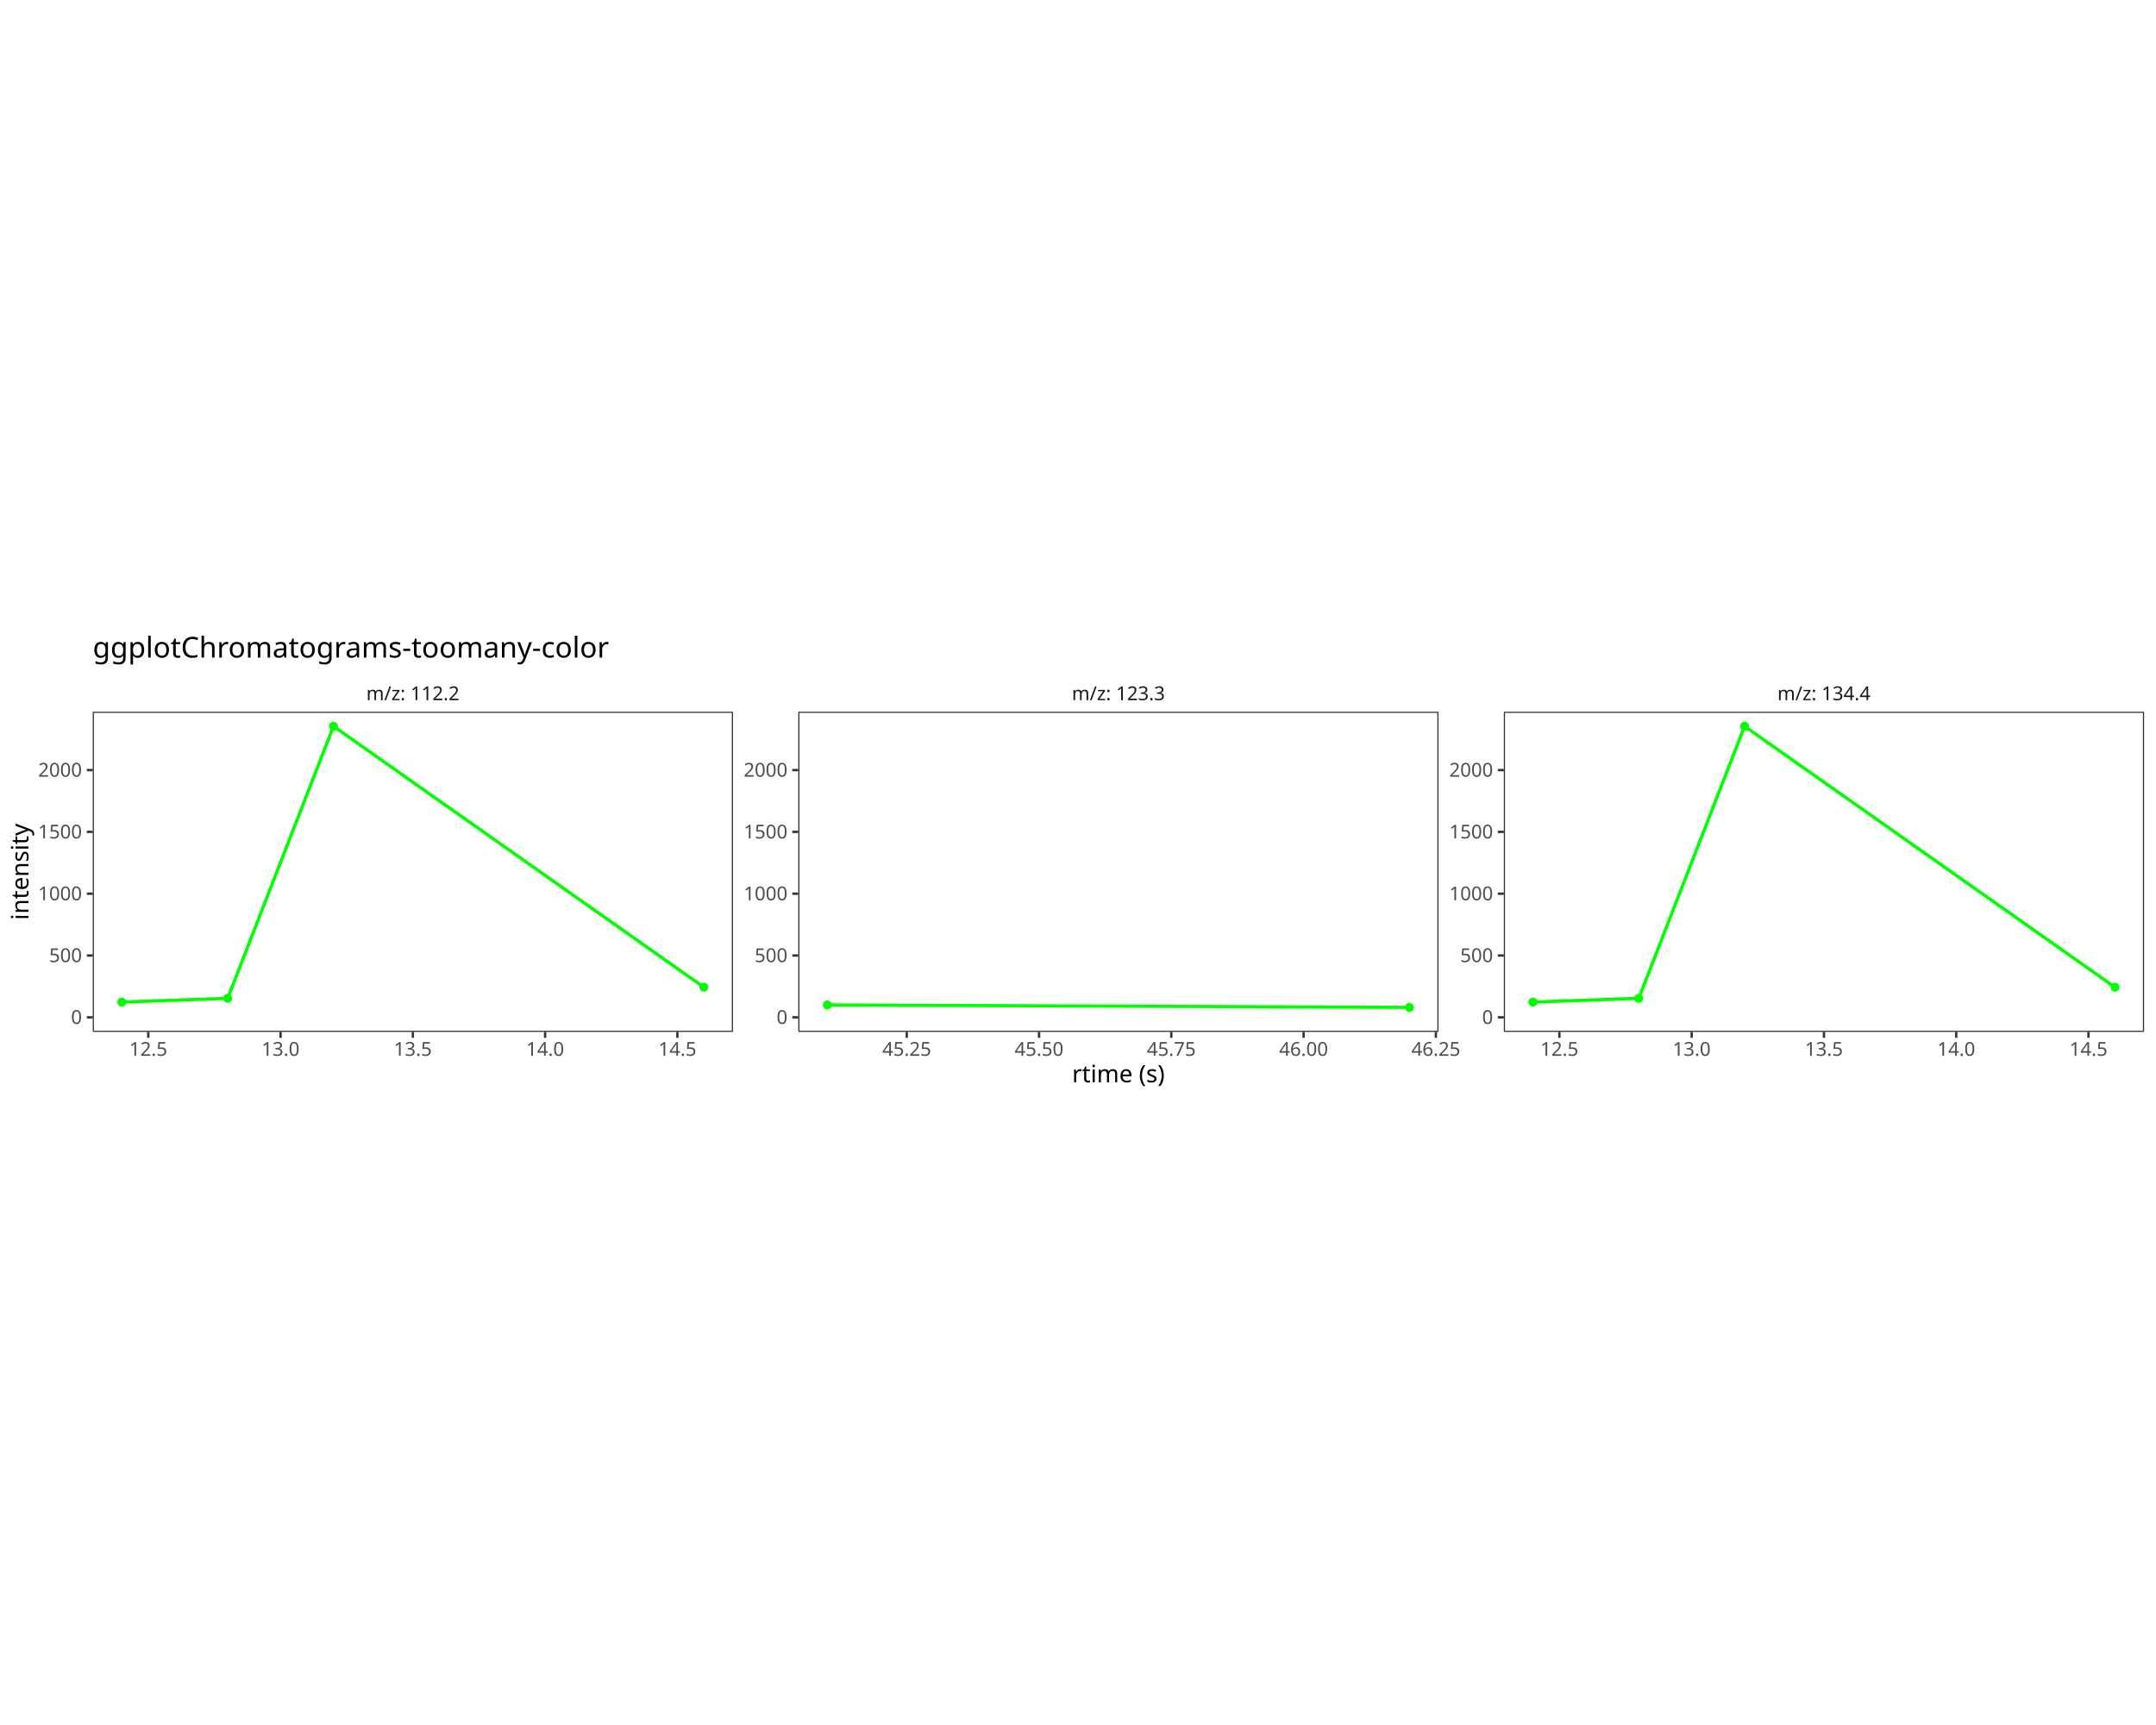
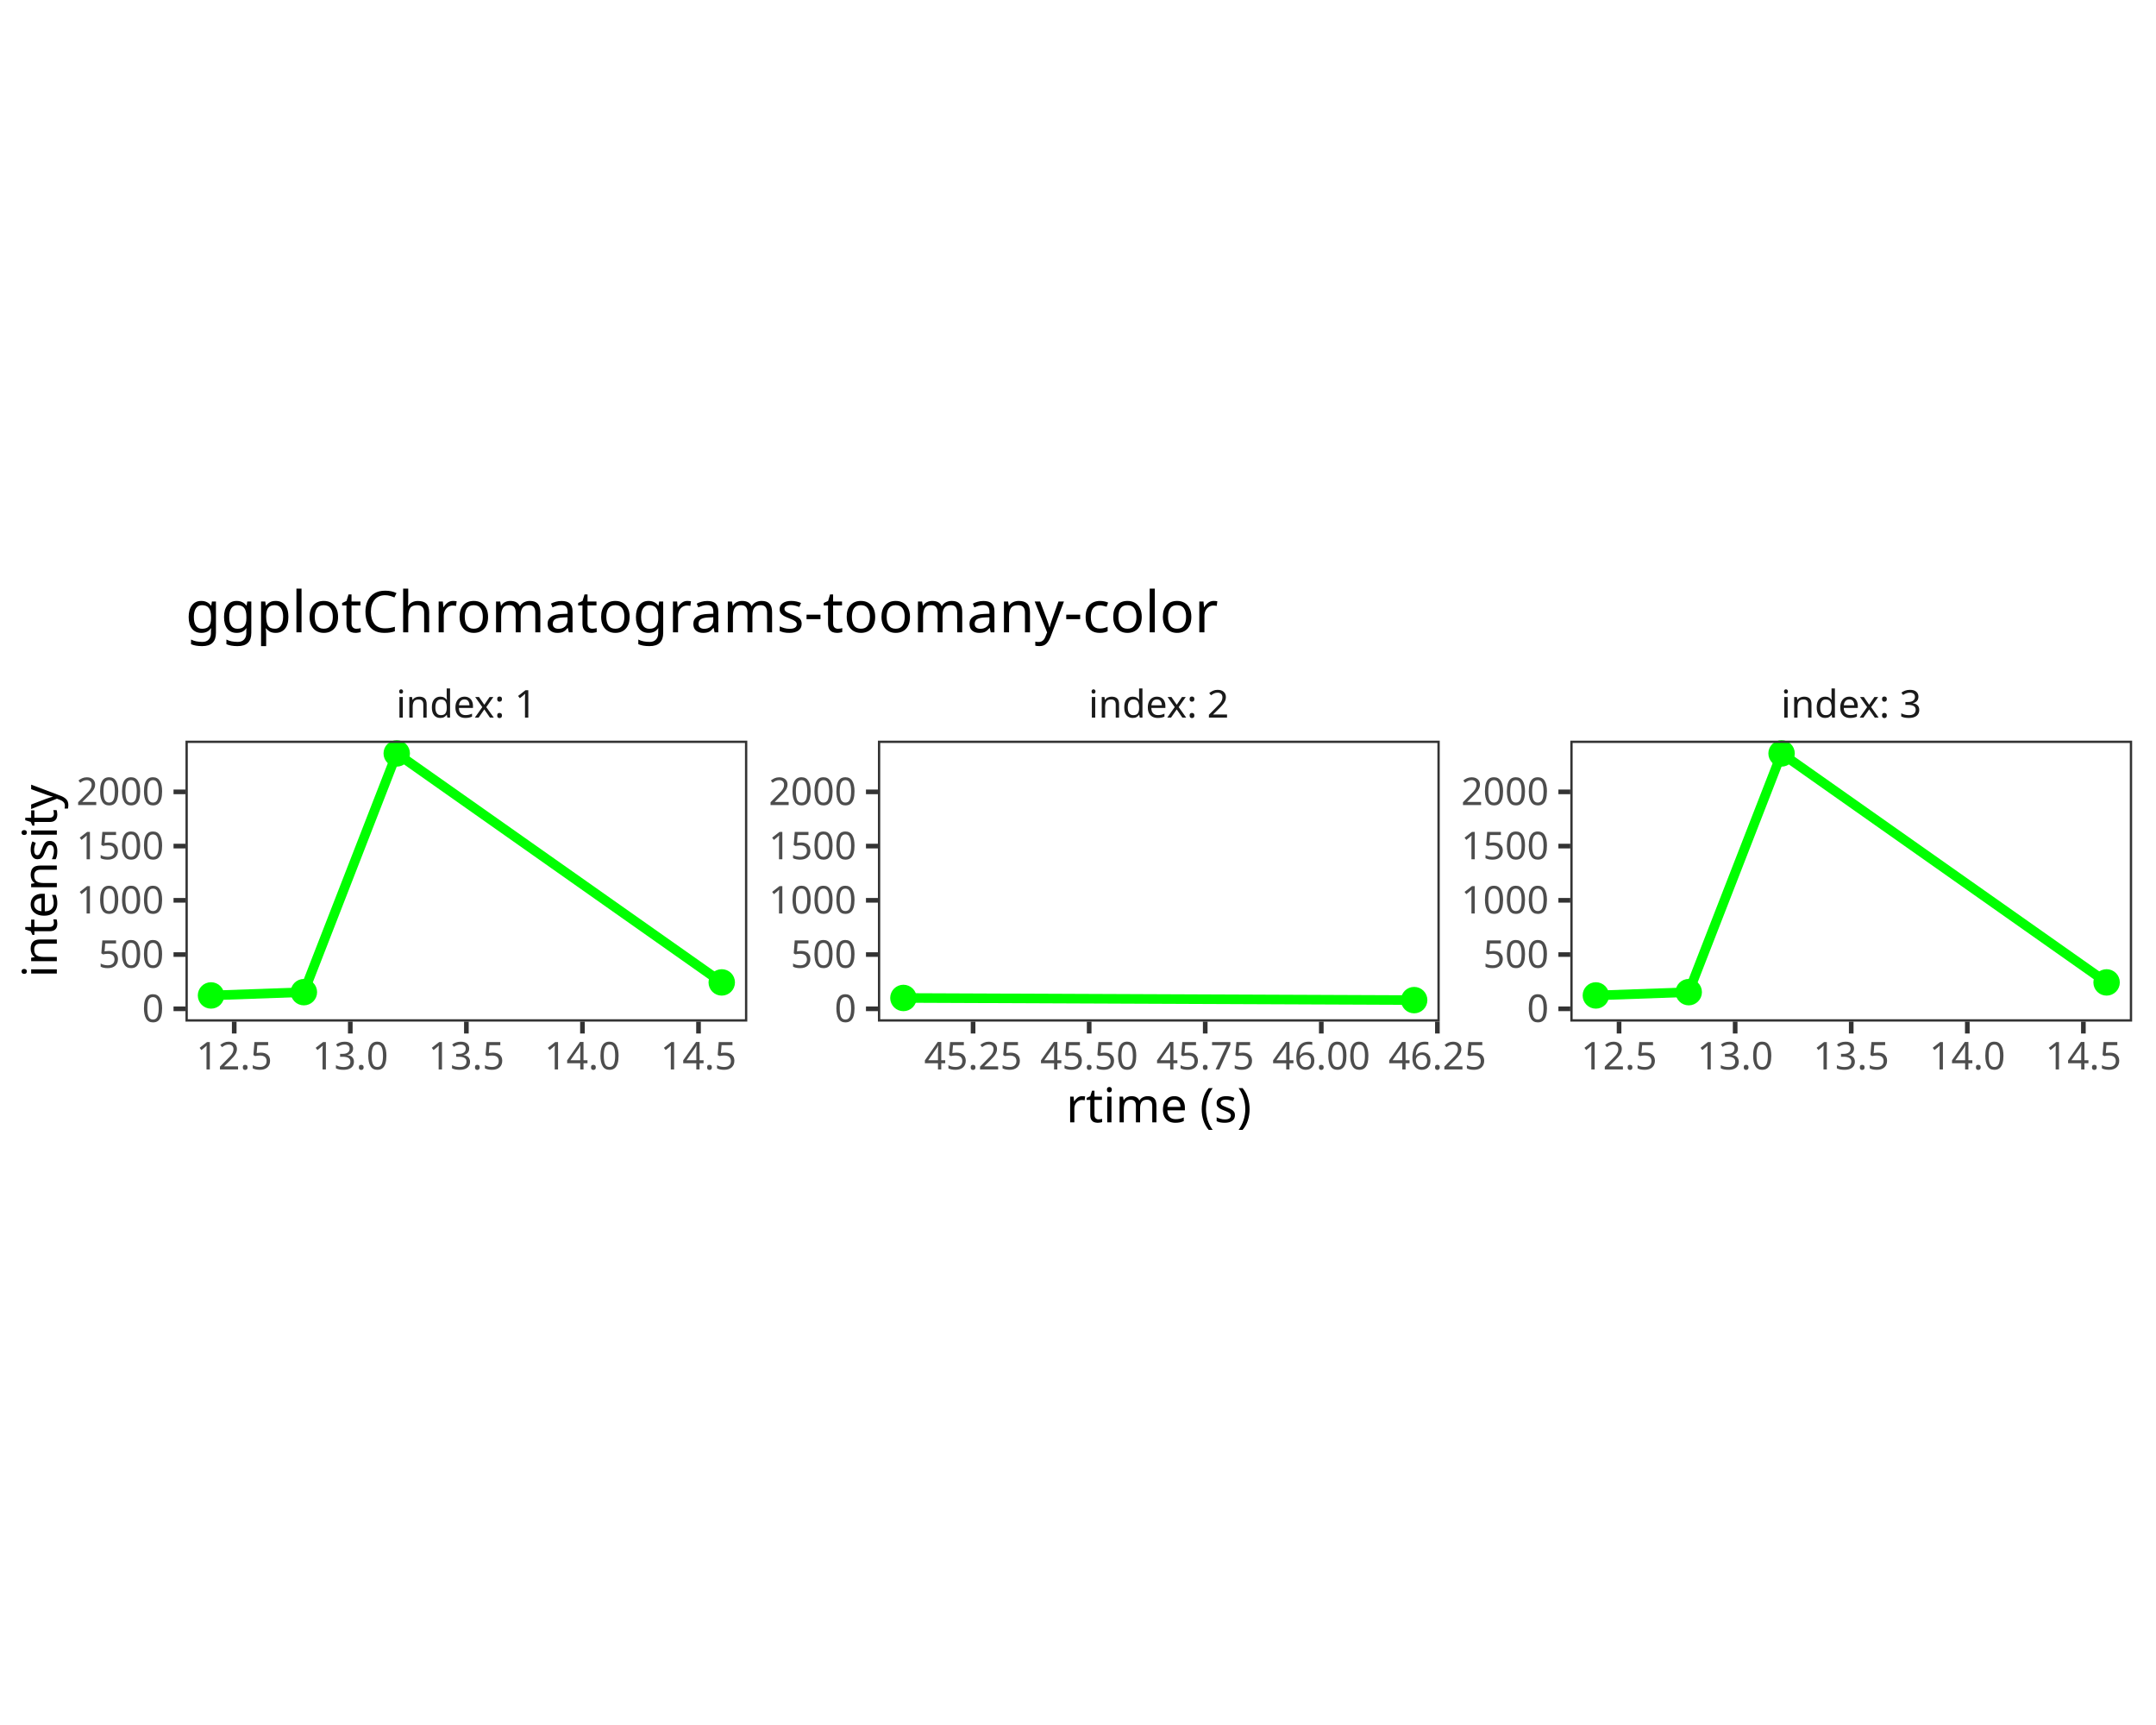
<svg xmlns="http://www.w3.org/2000/svg" class="svglite" data-engine-version="2.0" width="720.00pt" height="576.00pt" viewBox="0 0 720.00 576.00">
  <defs>
    <style type="text/css">
    .svglite line, .svglite polyline, .svglite polygon, .svglite path, .svglite rect, .svglite circle {
      fill: none;
      stroke: #000000;
      stroke-linecap: round;
      stroke-linejoin: round;
      stroke-miterlimit: 10.00;
    }
  </style>
  </defs>
  <rect width="100%" height="100%" style="stroke: none; fill: #FFFFFF;" />
  <defs>
    <clipPath id="cpMC4wMHw3MjAuMDB8MC4wMHw1NzYuMDA=">
      <rect x="0.00" y="0.00" width="720.00" height="576.00" />
    </clipPath>
  </defs>
  <g clip-path="url(#cpMC4wMHw3MjAuMDB8MC4wMHw1NzYuMDA=)">
</g>
  <defs>
-     <clipPath id="cpMC4wMHw3MjAuMDB8MjA4Ljk4fDM2Ny4wMg==">
-       <rect x="0.00" y="208.98" width="720.00" height="158.05" />
+     <clipPath id="cpMC4wMHw3MjAuMDB8MTg5Ljk1fDM4Ni4wNQ==">
+       <rect x="0" y="189.95" width="720.00" height="196.09" />
    </clipPath>
  </defs>
-   <g clip-path="url(#cpMC4wMHw3MjAuMDB8MjA4Ljk4fDM2Ny4wMg==)">
-     <rect x="-0" y="208.98" width="720.00" height="158.05" style="stroke-width: 0.78; stroke: #FFFFFF; fill: #FFFFFF;" />
+   <g clip-path="url(#cpMC4wMHw3MjAuMDB8MTg5Ljk1fDM4Ni4wNQ==)">
+     <rect x="0" y="189.95" width="720.00" height="196.09" style="stroke-width: 1.55; stroke: #FFFFFF; fill: #FFFFFF;" />
  </g>
  <g clip-path="url(#cpMC4wMHw3MjAuMDB8MC4wMHw1NzYuMDA=)">
</g>
  <defs>
-     <clipPath id="cpMzAuOTd8MjQ0Ljc4fDIzNy42NnwzNDQuNTY=">
-       <rect x="30.97" y="237.66" width="213.81" height="106.90" />
+     <clipPath id="cpNjEuOTR8MjQ5LjU2fDI0Ny4zMXwzNDEuMTI=">
+       <rect x="61.94" y="247.31" width="187.62" height="93.81" />
    </clipPath>
  </defs>
-   <g clip-path="url(#cpMzAuOTd8MjQ0Ljc4fDIzNy42NnwzNDQuNTY=)">
-     <rect x="30.97" y="237.66" width="213.81" height="106.90" style="stroke-width: 0.78; stroke: none; fill: #FFFFFF;" />
-     <polyline points="40.69,334.61 76.03,333.36 111.37,242.51 235.06,329.65 " style="stroke-width: 1.07; stroke: #00FF00; stroke-linecap: butt;" />
-     <circle cx="40.69" cy="334.61" r="1.24" style="stroke-width: 0.52; stroke: #00FF00; fill: #00FF00;" />
-     <circle cx="76.03" cy="333.36" r="1.24" style="stroke-width: 0.52; stroke: #00FF00; fill: #00FF00;" />
-     <circle cx="111.37" cy="242.51" r="1.24" style="stroke-width: 0.52; stroke: #00FF00; fill: #00FF00;" />
-     <circle cx="235.06" cy="329.65" r="1.24" style="stroke-width: 0.52; stroke: #00FF00; fill: #00FF00;" />
-     <rect x="30.97" y="237.66" width="213.81" height="106.90" style="stroke-width: 0.78; stroke: #333333;" />
+   <g clip-path="url(#cpNjEuOTR8MjQ5LjU2fDI0Ny4zMXwzNDEuMTI=)">
+     <rect x="61.94" y="247.31" width="187.62" height="93.81" style="stroke-width: 1.55; stroke: none; fill: #FFFFFF;" />
+     <polyline points="70.47,332.39 101.48,331.29 132.49,251.58 241.03,328.04 " style="stroke-width: 3.20; stroke: #00FF00; stroke-linecap: butt;" />
+     <circle cx="70.47" cy="332.39" r="3.90" style="stroke-width: 1.03; stroke: #00FF00; fill: #00FF00;" />
+     <circle cx="101.48" cy="331.29" r="3.90" style="stroke-width: 1.03; stroke: #00FF00; fill: #00FF00;" />
+     <circle cx="132.49" cy="251.58" r="3.90" style="stroke-width: 1.03; stroke: #00FF00; fill: #00FF00;" />
+     <circle cx="241.03" cy="328.04" r="3.90" style="stroke-width: 1.03; stroke: #00FF00; fill: #00FF00;" />
+     <rect x="61.94" y="247.31" width="187.62" height="93.81" style="stroke-width: 1.55; stroke: #333333;" />
  </g>
  <g clip-path="url(#cpMC4wMHw3MjAuMDB8MC4wMHw1NzYuMDA=)">
</g>
  <defs>
-     <clipPath id="cpMjY2LjU5fDQ4MC40MHwyMzcuNjZ8MzQ0LjU2">
-       <rect x="266.59" y="237.66" width="213.81" height="106.90" />
+     <clipPath id="cpMjkzLjE4fDQ4MC43OXwyNDcuMzF8MzQxLjEy">
+       <rect x="293.18" y="247.31" width="187.62" height="93.81" />
    </clipPath>
  </defs>
-   <g clip-path="url(#cpMjY2LjU5fDQ4MC40MHwyMzcuNjZ8MzQ0LjU2)">
-     <rect x="266.59" y="237.66" width="213.81" height="106.90" style="stroke-width: 0.78; stroke: none; fill: #FFFFFF;" />
-     <polyline points="276.31,335.57 470.68,336.39 " style="stroke-width: 1.07; stroke: #00FF00; stroke-linecap: butt;" />
-     <circle cx="276.31" cy="335.57" r="1.24" style="stroke-width: 0.52; stroke: #00FF00; fill: #00FF00;" />
-     <circle cx="470.68" cy="336.39" r="1.24" style="stroke-width: 0.52; stroke: #00FF00; fill: #00FF00;" />
-     <rect x="266.59" y="237.66" width="213.81" height="106.90" style="stroke-width: 0.78; stroke: #333333;" />
+   <g clip-path="url(#cpMjkzLjE4fDQ4MC43OXwyNDcuMzF8MzQxLjEy)">
+     <rect x="293.18" y="247.31" width="187.62" height="93.81" style="stroke-width: 1.55; stroke: none; fill: #FFFFFF;" />
+     <polyline points="301.70,333.23 472.26,333.95 " style="stroke-width: 3.20; stroke: #00FF00; stroke-linecap: butt;" />
+     <circle cx="301.70" cy="333.23" r="3.90" style="stroke-width: 1.03; stroke: #00FF00; fill: #00FF00;" />
+     <circle cx="472.26" cy="333.95" r="3.90" style="stroke-width: 1.03; stroke: #00FF00; fill: #00FF00;" />
+     <rect x="293.18" y="247.31" width="187.62" height="93.81" style="stroke-width: 1.55; stroke: #333333;" />
  </g>
  <g clip-path="url(#cpMC4wMHw3MjAuMDB8MC4wMHw1NzYuMDA=)">
</g>
  <defs>
-     <clipPath id="cpNTAyLjIxfDcxNi4wMXwyMzcuNjZ8MzQ0LjU2">
-       <rect x="502.21" y="237.66" width="213.81" height="106.90" />
+     <clipPath id="cpNTI0LjQxfDcxMi4wM3wyNDcuMzF8MzQxLjEy">
+       <rect x="524.41" y="247.31" width="187.62" height="93.81" />
    </clipPath>
  </defs>
-   <g clip-path="url(#cpNTAyLjIxfDcxNi4wMXwyMzcuNjZ8MzQ0LjU2)">
-     <rect x="502.21" y="237.66" width="213.81" height="106.90" style="stroke-width: 0.78; stroke: none; fill: #FFFFFF;" />
-     <polyline points="511.93,334.61 547.27,333.36 582.61,242.51 706.30,329.65 " style="stroke-width: 1.07; stroke: #00FF00; stroke-linecap: butt;" />
-     <circle cx="511.93" cy="334.61" r="1.24" style="stroke-width: 0.52; stroke: #00FF00; fill: #00FF00;" />
-     <circle cx="547.27" cy="333.36" r="1.24" style="stroke-width: 0.52; stroke: #00FF00; fill: #00FF00;" />
-     <circle cx="582.61" cy="242.51" r="1.24" style="stroke-width: 0.52; stroke: #00FF00; fill: #00FF00;" />
-     <circle cx="706.30" cy="329.65" r="1.24" style="stroke-width: 0.52; stroke: #00FF00; fill: #00FF00;" />
-     <rect x="502.21" y="237.66" width="213.81" height="106.90" style="stroke-width: 0.78; stroke: #333333;" />
+   <g clip-path="url(#cpNTI0LjQxfDcxMi4wM3wyNDcuMzF8MzQxLjEy)">
+     <rect x="524.41" y="247.31" width="187.62" height="93.81" style="stroke-width: 1.55; stroke: none; fill: #FFFFFF;" />
+     <polyline points="532.94,332.39 563.95,331.29 594.96,251.58 703.50,328.04 " style="stroke-width: 3.20; stroke: #00FF00; stroke-linecap: butt;" />
+     <circle cx="532.94" cy="332.39" r="3.90" style="stroke-width: 1.03; stroke: #00FF00; fill: #00FF00;" />
+     <circle cx="563.95" cy="331.29" r="3.90" style="stroke-width: 1.03; stroke: #00FF00; fill: #00FF00;" />
+     <circle cx="594.96" cy="251.58" r="3.90" style="stroke-width: 1.03; stroke: #00FF00; fill: #00FF00;" />
+     <circle cx="703.50" cy="328.04" r="3.90" style="stroke-width: 1.03; stroke: #00FF00; fill: #00FF00;" />
+     <rect x="524.41" y="247.31" width="187.62" height="93.81" style="stroke-width: 1.55; stroke: #333333;" />
  </g>
  <g clip-path="url(#cpMC4wMHw3MjAuMDB8MC4wMHw1NzYuMDA=)">
</g>
  <defs>
-     <clipPath id="cpMzAuOTd8MjQ0Ljc4fDIyNS41NXwyMzcuNjY=">
-       <rect x="30.97" y="225.55" width="213.81" height="12.11" />
+     <clipPath id="cpNjEuOTR8MjQ5LjU2fDIyMy4wOXwyNDcuMzE=">
+       <rect x="61.94" y="223.09" width="187.62" height="24.22" />
    </clipPath>
  </defs>
-   <g clip-path="url(#cpMzAuOTd8MjQ0Ljc4fDIyNS41NXwyMzcuNjY=)">
-     <text x="137.87" y="233.80" text-anchor="middle" style="font-size: 6.40px; fill: #1A1A1A; font-family: sans;" textLength="29.89px" lengthAdjust="spacingAndGlyphs">m/z: 112.2</text>
+   <g clip-path="url(#cpNjEuOTR8MjQ5LjU2fDIyMy4wOXwyNDcuMzE=)">
+     <text x="155.75" y="239.61" text-anchor="middle" style="font-size: 12.80px; fill: #1A1A1A; font-family: sans;" textLength="44.84px" lengthAdjust="spacingAndGlyphs">index: 1</text>
  </g>
  <g clip-path="url(#cpMC4wMHw3MjAuMDB8MC4wMHw1NzYuMDA=)">
</g>
  <defs>
-     <clipPath id="cpMjY2LjU5fDQ4MC40MHwyMjUuNTV8MjM3LjY2">
-       <rect x="266.59" y="225.55" width="213.81" height="12.11" />
+     <clipPath id="cpMjkzLjE4fDQ4MC43OXwyMjMuMDl8MjQ3LjMx">
+       <rect x="293.18" y="223.09" width="187.62" height="24.22" />
    </clipPath>
  </defs>
-   <g clip-path="url(#cpMjY2LjU5fDQ4MC40MHwyMjUuNTV8MjM3LjY2)">
-     <text x="373.49" y="233.80" text-anchor="middle" style="font-size: 6.40px; fill: #1A1A1A; font-family: sans;" textLength="29.89px" lengthAdjust="spacingAndGlyphs">m/z: 123.3</text>
+   <g clip-path="url(#cpMjkzLjE4fDQ4MC43OXwyMjMuMDl8MjQ3LjMx)">
+     <text x="386.98" y="239.61" text-anchor="middle" style="font-size: 12.80px; fill: #1A1A1A; font-family: sans;" textLength="44.84px" lengthAdjust="spacingAndGlyphs">index: 2</text>
  </g>
  <g clip-path="url(#cpMC4wMHw3MjAuMDB8MC4wMHw1NzYuMDA=)">
</g>
  <defs>
-     <clipPath id="cpNTAyLjIxfDcxNi4wMXwyMjUuNTV8MjM3LjY2">
-       <rect x="502.21" y="225.55" width="213.81" height="12.11" />
+     <clipPath id="cpNTI0LjQxfDcxMi4wM3wyMjMuMDl8MjQ3LjMx">
+       <rect x="524.41" y="223.09" width="187.62" height="24.22" />
    </clipPath>
  </defs>
-   <g clip-path="url(#cpNTAyLjIxfDcxNi4wMXwyMjUuNTV8MjM3LjY2)">
-     <text x="609.11" y="233.80" text-anchor="middle" style="font-size: 6.40px; fill: #1A1A1A; font-family: sans;" textLength="29.89px" lengthAdjust="spacingAndGlyphs">m/z: 134.4</text>
+   <g clip-path="url(#cpNTI0LjQxfDcxMi4wM3wyMjMuMDl8MjQ3LjMx)">
+     <text x="618.22" y="239.61" text-anchor="middle" style="font-size: 12.80px; fill: #1A1A1A; font-family: sans;" textLength="44.84px" lengthAdjust="spacingAndGlyphs">index: 3</text>
  </g>
  <g clip-path="url(#cpMC4wMHw3MjAuMDB8MC4wMHw1NzYuMDA=)">
-     <polyline points="49.52,346.55 49.52,344.56 " style="stroke-width: 0.78; stroke: #333333; stroke-linecap: butt;" />
-     <polyline points="93.70,346.55 93.70,344.56 " style="stroke-width: 0.78; stroke: #333333; stroke-linecap: butt;" />
-     <polyline points="137.87,346.55 137.87,344.56 " style="stroke-width: 0.78; stroke: #333333; stroke-linecap: butt;" />
-     <polyline points="182.05,346.55 182.05,344.56 " style="stroke-width: 0.78; stroke: #333333; stroke-linecap: butt;" />
-     <polyline points="226.22,346.55 226.22,344.56 " style="stroke-width: 0.78; stroke: #333333; stroke-linecap: butt;" />
-     <text x="49.52" y="352.55" text-anchor="middle" style="font-size: 6.40px; fill: #4D4D4D; font-family: sans;" textLength="12.46px" lengthAdjust="spacingAndGlyphs">12.5</text>
-     <text x="93.70" y="352.55" text-anchor="middle" style="font-size: 6.40px; fill: #4D4D4D; font-family: sans;" textLength="12.46px" lengthAdjust="spacingAndGlyphs">13.0</text>
-     <text x="137.87" y="352.55" text-anchor="middle" style="font-size: 6.40px; fill: #4D4D4D; font-family: sans;" textLength="12.46px" lengthAdjust="spacingAndGlyphs">13.5</text>
-     <text x="182.05" y="352.55" text-anchor="middle" style="font-size: 6.40px; fill: #4D4D4D; font-family: sans;" textLength="12.46px" lengthAdjust="spacingAndGlyphs">14.0</text>
-     <text x="226.22" y="352.55" text-anchor="middle" style="font-size: 6.40px; fill: #4D4D4D; font-family: sans;" textLength="12.46px" lengthAdjust="spacingAndGlyphs">14.5</text>
-     <polyline points="302.81,346.55 302.81,344.56 " style="stroke-width: 0.78; stroke: #333333; stroke-linecap: butt;" />
-     <polyline points="346.99,346.55 346.99,344.56 " style="stroke-width: 0.78; stroke: #333333; stroke-linecap: butt;" />
-     <polyline points="391.16,346.55 391.16,344.56 " style="stroke-width: 0.78; stroke: #333333; stroke-linecap: butt;" />
-     <polyline points="435.34,346.55 435.34,344.56 " style="stroke-width: 0.78; stroke: #333333; stroke-linecap: butt;" />
-     <polyline points="479.51,346.55 479.51,344.56 " style="stroke-width: 0.78; stroke: #333333; stroke-linecap: butt;" />
-     <text x="302.81" y="352.55" text-anchor="middle" style="font-size: 6.40px; fill: #4D4D4D; font-family: sans;" textLength="16.02px" lengthAdjust="spacingAndGlyphs">45.25</text>
-     <text x="346.99" y="352.55" text-anchor="middle" style="font-size: 6.40px; fill: #4D4D4D; font-family: sans;" textLength="16.02px" lengthAdjust="spacingAndGlyphs">45.50</text>
-     <text x="391.16" y="352.55" text-anchor="middle" style="font-size: 6.40px; fill: #4D4D4D; font-family: sans;" textLength="16.02px" lengthAdjust="spacingAndGlyphs">45.75</text>
-     <text x="435.34" y="352.55" text-anchor="middle" style="font-size: 6.40px; fill: #4D4D4D; font-family: sans;" textLength="16.02px" lengthAdjust="spacingAndGlyphs">46.00</text>
-     <text x="479.51" y="352.55" text-anchor="middle" style="font-size: 6.40px; fill: #4D4D4D; font-family: sans;" textLength="16.02px" lengthAdjust="spacingAndGlyphs">46.25</text>
-     <polyline points="520.76,346.55 520.76,344.56 " style="stroke-width: 0.78; stroke: #333333; stroke-linecap: butt;" />
-     <polyline points="564.94,346.55 564.94,344.56 " style="stroke-width: 0.78; stroke: #333333; stroke-linecap: butt;" />
-     <polyline points="609.11,346.55 609.11,344.56 " style="stroke-width: 0.78; stroke: #333333; stroke-linecap: butt;" />
-     <polyline points="653.29,346.55 653.29,344.56 " style="stroke-width: 0.78; stroke: #333333; stroke-linecap: butt;" />
-     <polyline points="697.46,346.55 697.46,344.56 " style="stroke-width: 0.78; stroke: #333333; stroke-linecap: butt;" />
-     <text x="520.76" y="352.55" text-anchor="middle" style="font-size: 6.40px; fill: #4D4D4D; font-family: sans;" textLength="12.46px" lengthAdjust="spacingAndGlyphs">12.5</text>
-     <text x="564.94" y="352.55" text-anchor="middle" style="font-size: 6.40px; fill: #4D4D4D; font-family: sans;" textLength="12.46px" lengthAdjust="spacingAndGlyphs">13.0</text>
-     <text x="609.11" y="352.55" text-anchor="middle" style="font-size: 6.40px; fill: #4D4D4D; font-family: sans;" textLength="12.46px" lengthAdjust="spacingAndGlyphs">13.5</text>
-     <text x="653.29" y="352.55" text-anchor="middle" style="font-size: 6.40px; fill: #4D4D4D; font-family: sans;" textLength="12.46px" lengthAdjust="spacingAndGlyphs">14.0</text>
-     <text x="697.46" y="352.55" text-anchor="middle" style="font-size: 6.40px; fill: #4D4D4D; font-family: sans;" textLength="12.46px" lengthAdjust="spacingAndGlyphs">14.5</text>
-     <text x="498.62" y="341.90" text-anchor="end" style="font-size: 6.40px; fill: #4D4D4D; font-family: sans;" textLength="3.56px" lengthAdjust="spacingAndGlyphs">0</text>
-     <text x="498.62" y="321.26" text-anchor="end" style="font-size: 6.40px; fill: #4D4D4D; font-family: sans;" textLength="10.68px" lengthAdjust="spacingAndGlyphs">500</text>
-     <text x="498.62" y="300.62" text-anchor="end" style="font-size: 6.40px; fill: #4D4D4D; font-family: sans;" textLength="14.24px" lengthAdjust="spacingAndGlyphs">1000</text>
-     <text x="498.62" y="279.98" text-anchor="end" style="font-size: 6.40px; fill: #4D4D4D; font-family: sans;" textLength="14.24px" lengthAdjust="spacingAndGlyphs">1500</text>
-     <text x="498.62" y="259.34" text-anchor="end" style="font-size: 6.40px; fill: #4D4D4D; font-family: sans;" textLength="14.24px" lengthAdjust="spacingAndGlyphs">2000</text>
-     <polyline points="500.21,339.70 502.21,339.70 " style="stroke-width: 0.78; stroke: #333333; stroke-linecap: butt;" />
-     <polyline points="500.21,319.06 502.21,319.06 " style="stroke-width: 0.78; stroke: #333333; stroke-linecap: butt;" />
-     <polyline points="500.21,298.42 502.21,298.42 " style="stroke-width: 0.78; stroke: #333333; stroke-linecap: butt;" />
-     <polyline points="500.21,277.78 502.21,277.78 " style="stroke-width: 0.78; stroke: #333333; stroke-linecap: butt;" />
-     <polyline points="500.21,257.14 502.21,257.14 " style="stroke-width: 0.78; stroke: #333333; stroke-linecap: butt;" />
-     <text x="263.00" y="341.90" text-anchor="end" style="font-size: 6.40px; fill: #4D4D4D; font-family: sans;" textLength="3.56px" lengthAdjust="spacingAndGlyphs">0</text>
-     <text x="263.00" y="321.26" text-anchor="end" style="font-size: 6.40px; fill: #4D4D4D; font-family: sans;" textLength="10.68px" lengthAdjust="spacingAndGlyphs">500</text>
-     <text x="263.00" y="300.62" text-anchor="end" style="font-size: 6.40px; fill: #4D4D4D; font-family: sans;" textLength="14.24px" lengthAdjust="spacingAndGlyphs">1000</text>
-     <text x="263.00" y="279.98" text-anchor="end" style="font-size: 6.40px; fill: #4D4D4D; font-family: sans;" textLength="14.24px" lengthAdjust="spacingAndGlyphs">1500</text>
-     <text x="263.00" y="259.34" text-anchor="end" style="font-size: 6.40px; fill: #4D4D4D; font-family: sans;" textLength="14.24px" lengthAdjust="spacingAndGlyphs">2000</text>
-     <polyline points="264.60,339.70 266.59,339.70 " style="stroke-width: 0.78; stroke: #333333; stroke-linecap: butt;" />
-     <polyline points="264.60,319.06 266.59,319.06 " style="stroke-width: 0.78; stroke: #333333; stroke-linecap: butt;" />
-     <polyline points="264.60,298.42 266.59,298.42 " style="stroke-width: 0.78; stroke: #333333; stroke-linecap: butt;" />
-     <polyline points="264.60,277.78 266.59,277.78 " style="stroke-width: 0.78; stroke: #333333; stroke-linecap: butt;" />
-     <polyline points="264.60,257.14 266.59,257.14 " style="stroke-width: 0.78; stroke: #333333; stroke-linecap: butt;" />
-     <text x="27.38" y="341.90" text-anchor="end" style="font-size: 6.40px; fill: #4D4D4D; font-family: sans;" textLength="3.56px" lengthAdjust="spacingAndGlyphs">0</text>
-     <text x="27.38" y="321.26" text-anchor="end" style="font-size: 6.40px; fill: #4D4D4D; font-family: sans;" textLength="10.68px" lengthAdjust="spacingAndGlyphs">500</text>
-     <text x="27.38" y="300.62" text-anchor="end" style="font-size: 6.40px; fill: #4D4D4D; font-family: sans;" textLength="14.24px" lengthAdjust="spacingAndGlyphs">1000</text>
-     <text x="27.38" y="279.98" text-anchor="end" style="font-size: 6.40px; fill: #4D4D4D; font-family: sans;" textLength="14.24px" lengthAdjust="spacingAndGlyphs">1500</text>
-     <text x="27.38" y="259.34" text-anchor="end" style="font-size: 6.40px; fill: #4D4D4D; font-family: sans;" textLength="14.24px" lengthAdjust="spacingAndGlyphs">2000</text>
-     <polyline points="28.98,339.70 30.97,339.70 " style="stroke-width: 0.78; stroke: #333333; stroke-linecap: butt;" />
-     <polyline points="28.98,319.06 30.97,319.06 " style="stroke-width: 0.78; stroke: #333333; stroke-linecap: butt;" />
-     <polyline points="28.98,298.42 30.97,298.42 " style="stroke-width: 0.78; stroke: #333333; stroke-linecap: butt;" />
-     <polyline points="28.98,277.78 30.97,277.78 " style="stroke-width: 0.78; stroke: #333333; stroke-linecap: butt;" />
-     <polyline points="28.98,257.14 30.97,257.14 " style="stroke-width: 0.78; stroke: #333333; stroke-linecap: butt;" />
-     <text x="373.49" y="361.38" text-anchor="middle" style="font-size: 8.00px; font-family: sans;" textLength="29.33px" lengthAdjust="spacingAndGlyphs">rtime (s)</text>
-     <text transform="translate(9.49,291.11) rotate(-90)" text-anchor="middle" style="font-size: 8.00px; font-family: sans;" textLength="29.35px" lengthAdjust="spacingAndGlyphs">intensity</text>
-     <text x="30.97" y="219.57" style="font-size: 9.60px; font-family: sans;" textLength="159.03px" lengthAdjust="spacingAndGlyphs">ggplotChromatograms-toomany-color</text>
+     <polyline points="78.22,345.10 78.22,341.12 " style="stroke-width: 1.55; stroke: #333333; stroke-linecap: butt;" />
+     <polyline points="116.98,345.10 116.98,341.12 " style="stroke-width: 1.55; stroke: #333333; stroke-linecap: butt;" />
+     <polyline points="155.75,345.10 155.75,341.12 " style="stroke-width: 1.55; stroke: #333333; stroke-linecap: butt;" />
+     <polyline points="194.51,345.10 194.51,341.12 " style="stroke-width: 1.55; stroke: #333333; stroke-linecap: butt;" />
+     <polyline points="233.27,345.10 233.27,341.12 " style="stroke-width: 1.55; stroke: #333333; stroke-linecap: butt;" />
+     <text x="78.22" y="357.10" text-anchor="middle" style="font-size: 12.80px; fill: #4D4D4D; font-family: sans;" textLength="24.91px" lengthAdjust="spacingAndGlyphs">12.5</text>
+     <text x="116.98" y="357.10" text-anchor="middle" style="font-size: 12.80px; fill: #4D4D4D; font-family: sans;" textLength="24.91px" lengthAdjust="spacingAndGlyphs">13.0</text>
+     <text x="155.75" y="357.10" text-anchor="middle" style="font-size: 12.80px; fill: #4D4D4D; font-family: sans;" textLength="24.91px" lengthAdjust="spacingAndGlyphs">13.5</text>
+     <text x="194.51" y="357.10" text-anchor="middle" style="font-size: 12.80px; fill: #4D4D4D; font-family: sans;" textLength="24.91px" lengthAdjust="spacingAndGlyphs">14.0</text>
+     <text x="233.27" y="357.10" text-anchor="middle" style="font-size: 12.80px; fill: #4D4D4D; font-family: sans;" textLength="24.91px" lengthAdjust="spacingAndGlyphs">14.5</text>
+     <polyline points="324.96,345.10 324.96,341.12 " style="stroke-width: 1.55; stroke: #333333; stroke-linecap: butt;" />
+     <polyline points="363.73,345.10 363.73,341.12 " style="stroke-width: 1.55; stroke: #333333; stroke-linecap: butt;" />
+     <polyline points="402.49,345.10 402.49,341.12 " style="stroke-width: 1.55; stroke: #333333; stroke-linecap: butt;" />
+     <polyline points="441.25,345.10 441.25,341.12 " style="stroke-width: 1.55; stroke: #333333; stroke-linecap: butt;" />
+     <polyline points="480.02,345.10 480.02,341.12 " style="stroke-width: 1.55; stroke: #333333; stroke-linecap: butt;" />
+     <text x="324.96" y="357.10" text-anchor="middle" style="font-size: 12.80px; fill: #4D4D4D; font-family: sans;" textLength="32.03px" lengthAdjust="spacingAndGlyphs">45.25</text>
+     <text x="363.73" y="357.10" text-anchor="middle" style="font-size: 12.80px; fill: #4D4D4D; font-family: sans;" textLength="32.03px" lengthAdjust="spacingAndGlyphs">45.50</text>
+     <text x="402.49" y="357.10" text-anchor="middle" style="font-size: 12.80px; fill: #4D4D4D; font-family: sans;" textLength="32.03px" lengthAdjust="spacingAndGlyphs">45.75</text>
+     <text x="441.25" y="357.10" text-anchor="middle" style="font-size: 12.80px; fill: #4D4D4D; font-family: sans;" textLength="32.03px" lengthAdjust="spacingAndGlyphs">46.00</text>
+     <text x="480.02" y="357.10" text-anchor="middle" style="font-size: 12.80px; fill: #4D4D4D; font-family: sans;" textLength="32.03px" lengthAdjust="spacingAndGlyphs">46.25</text>
+     <polyline points="540.69,345.10 540.69,341.12 " style="stroke-width: 1.55; stroke: #333333; stroke-linecap: butt;" />
+     <polyline points="579.46,345.10 579.46,341.12 " style="stroke-width: 1.55; stroke: #333333; stroke-linecap: butt;" />
+     <polyline points="618.22,345.10 618.22,341.12 " style="stroke-width: 1.55; stroke: #333333; stroke-linecap: butt;" />
+     <polyline points="656.99,345.10 656.99,341.12 " style="stroke-width: 1.55; stroke: #333333; stroke-linecap: butt;" />
+     <polyline points="695.75,345.10 695.75,341.12 " style="stroke-width: 1.55; stroke: #333333; stroke-linecap: butt;" />
+     <text x="540.69" y="357.10" text-anchor="middle" style="font-size: 12.80px; fill: #4D4D4D; font-family: sans;" textLength="24.91px" lengthAdjust="spacingAndGlyphs">12.5</text>
+     <text x="579.46" y="357.10" text-anchor="middle" style="font-size: 12.80px; fill: #4D4D4D; font-family: sans;" textLength="24.91px" lengthAdjust="spacingAndGlyphs">13.0</text>
+     <text x="618.22" y="357.10" text-anchor="middle" style="font-size: 12.80px; fill: #4D4D4D; font-family: sans;" textLength="24.91px" lengthAdjust="spacingAndGlyphs">13.5</text>
+     <text x="656.99" y="357.10" text-anchor="middle" style="font-size: 12.80px; fill: #4D4D4D; font-family: sans;" textLength="24.91px" lengthAdjust="spacingAndGlyphs">14.0</text>
+     <text x="695.75" y="357.10" text-anchor="middle" style="font-size: 12.80px; fill: #4D4D4D; font-family: sans;" textLength="24.91px" lengthAdjust="spacingAndGlyphs">14.5</text>
+     <text x="517.24" y="341.26" text-anchor="end" style="font-size: 12.80px; fill: #4D4D4D; font-family: sans;" textLength="7.12px" lengthAdjust="spacingAndGlyphs">0</text>
+     <text x="517.24" y="323.15" text-anchor="end" style="font-size: 12.80px; fill: #4D4D4D; font-family: sans;" textLength="21.36px" lengthAdjust="spacingAndGlyphs">500</text>
+     <text x="517.24" y="305.04" text-anchor="end" style="font-size: 12.80px; fill: #4D4D4D; font-family: sans;" textLength="28.48px" lengthAdjust="spacingAndGlyphs">1000</text>
+     <text x="517.24" y="286.93" text-anchor="end" style="font-size: 12.80px; fill: #4D4D4D; font-family: sans;" textLength="28.48px" lengthAdjust="spacingAndGlyphs">1500</text>
+     <text x="517.24" y="268.81" text-anchor="end" style="font-size: 12.80px; fill: #4D4D4D; font-family: sans;" textLength="28.48px" lengthAdjust="spacingAndGlyphs">2000</text>
+     <polyline points="520.43,336.86 524.41,336.86 " style="stroke-width: 1.55; stroke: #333333; stroke-linecap: butt;" />
+     <polyline points="520.43,318.74 524.41,318.74 " style="stroke-width: 1.55; stroke: #333333; stroke-linecap: butt;" />
+     <polyline points="520.43,300.63 524.41,300.63 " style="stroke-width: 1.55; stroke: #333333; stroke-linecap: butt;" />
+     <polyline points="520.43,282.52 524.41,282.52 " style="stroke-width: 1.55; stroke: #333333; stroke-linecap: butt;" />
+     <polyline points="520.43,264.41 524.41,264.41 " style="stroke-width: 1.55; stroke: #333333; stroke-linecap: butt;" />
+     <text x="286.00" y="341.26" text-anchor="end" style="font-size: 12.80px; fill: #4D4D4D; font-family: sans;" textLength="7.12px" lengthAdjust="spacingAndGlyphs">0</text>
+     <text x="286.00" y="323.15" text-anchor="end" style="font-size: 12.80px; fill: #4D4D4D; font-family: sans;" textLength="21.36px" lengthAdjust="spacingAndGlyphs">500</text>
+     <text x="286.00" y="305.04" text-anchor="end" style="font-size: 12.80px; fill: #4D4D4D; font-family: sans;" textLength="28.48px" lengthAdjust="spacingAndGlyphs">1000</text>
+     <text x="286.00" y="286.93" text-anchor="end" style="font-size: 12.80px; fill: #4D4D4D; font-family: sans;" textLength="28.48px" lengthAdjust="spacingAndGlyphs">1500</text>
+     <text x="286.00" y="268.81" text-anchor="end" style="font-size: 12.80px; fill: #4D4D4D; font-family: sans;" textLength="28.48px" lengthAdjust="spacingAndGlyphs">2000</text>
+     <polyline points="289.19,336.86 293.18,336.86 " style="stroke-width: 1.55; stroke: #333333; stroke-linecap: butt;" />
+     <polyline points="289.19,318.74 293.18,318.74 " style="stroke-width: 1.55; stroke: #333333; stroke-linecap: butt;" />
+     <polyline points="289.19,300.63 293.18,300.63 " style="stroke-width: 1.55; stroke: #333333; stroke-linecap: butt;" />
+     <polyline points="289.19,282.52 293.18,282.52 " style="stroke-width: 1.55; stroke: #333333; stroke-linecap: butt;" />
+     <polyline points="289.19,264.41 293.18,264.41 " style="stroke-width: 1.55; stroke: #333333; stroke-linecap: butt;" />
+     <text x="54.77" y="341.26" text-anchor="end" style="font-size: 12.80px; fill: #4D4D4D; font-family: sans;" textLength="7.12px" lengthAdjust="spacingAndGlyphs">0</text>
+     <text x="54.77" y="323.15" text-anchor="end" style="font-size: 12.80px; fill: #4D4D4D; font-family: sans;" textLength="21.36px" lengthAdjust="spacingAndGlyphs">500</text>
+     <text x="54.77" y="305.04" text-anchor="end" style="font-size: 12.80px; fill: #4D4D4D; font-family: sans;" textLength="28.48px" lengthAdjust="spacingAndGlyphs">1000</text>
+     <text x="54.77" y="286.93" text-anchor="end" style="font-size: 12.80px; fill: #4D4D4D; font-family: sans;" textLength="28.48px" lengthAdjust="spacingAndGlyphs">1500</text>
+     <text x="54.77" y="268.81" text-anchor="end" style="font-size: 12.80px; fill: #4D4D4D; font-family: sans;" textLength="28.48px" lengthAdjust="spacingAndGlyphs">2000</text>
+     <polyline points="57.95,336.86 61.94,336.86 " style="stroke-width: 1.55; stroke: #333333; stroke-linecap: butt;" />
+     <polyline points="57.95,318.74 61.94,318.74 " style="stroke-width: 1.55; stroke: #333333; stroke-linecap: butt;" />
+     <polyline points="57.95,300.63 61.94,300.63 " style="stroke-width: 1.55; stroke: #333333; stroke-linecap: butt;" />
+     <polyline points="57.95,282.52 61.94,282.52 " style="stroke-width: 1.55; stroke: #333333; stroke-linecap: butt;" />
+     <polyline points="57.95,264.41 61.94,264.41 " style="stroke-width: 1.55; stroke: #333333; stroke-linecap: butt;" />
+     <text x="386.98" y="374.76" text-anchor="middle" style="font-size: 16.00px; font-family: sans;" textLength="58.67px" lengthAdjust="spacingAndGlyphs">rtime (s)</text>
+     <text transform="translate(18.98,294.22) rotate(-90)" text-anchor="middle" style="font-size: 16.00px; font-family: sans;" textLength="58.70px" lengthAdjust="spacingAndGlyphs">intensity</text>
+     <text x="61.94" y="211.14" style="font-size: 19.20px; font-family: sans;" textLength="318.06px" lengthAdjust="spacingAndGlyphs">ggplotChromatograms-toomany-color</text>
  </g>
</svg>
